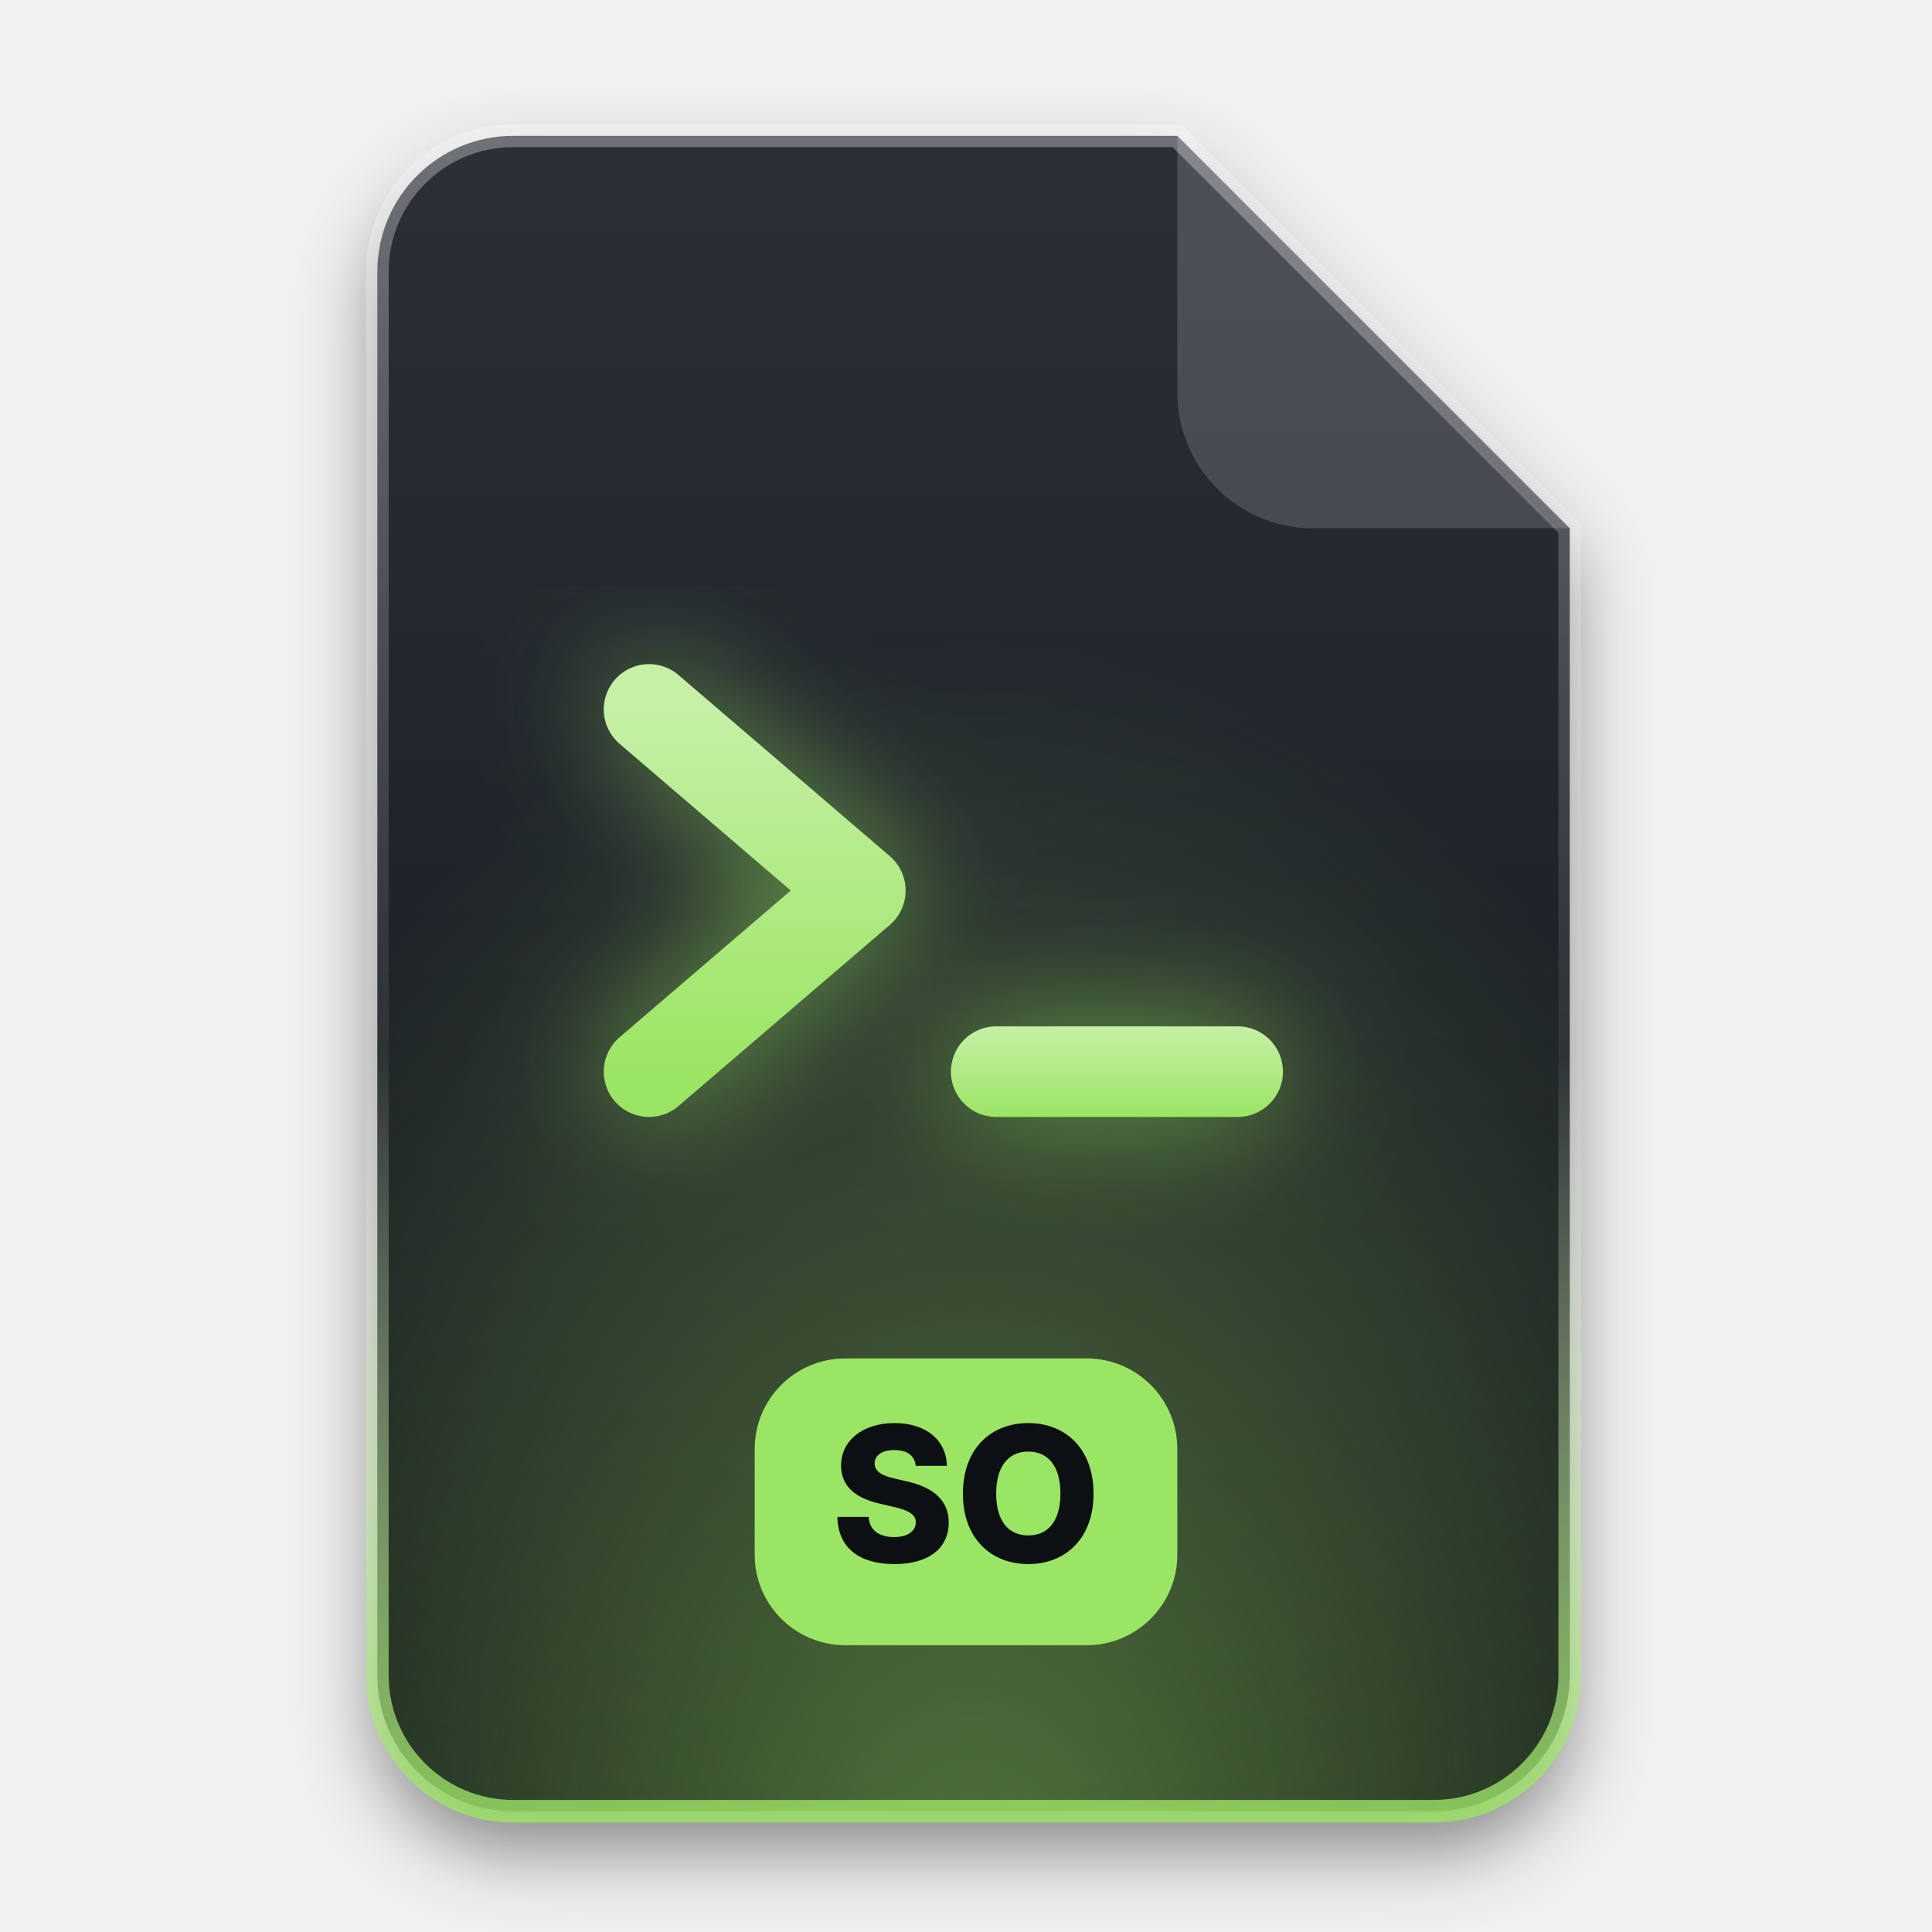
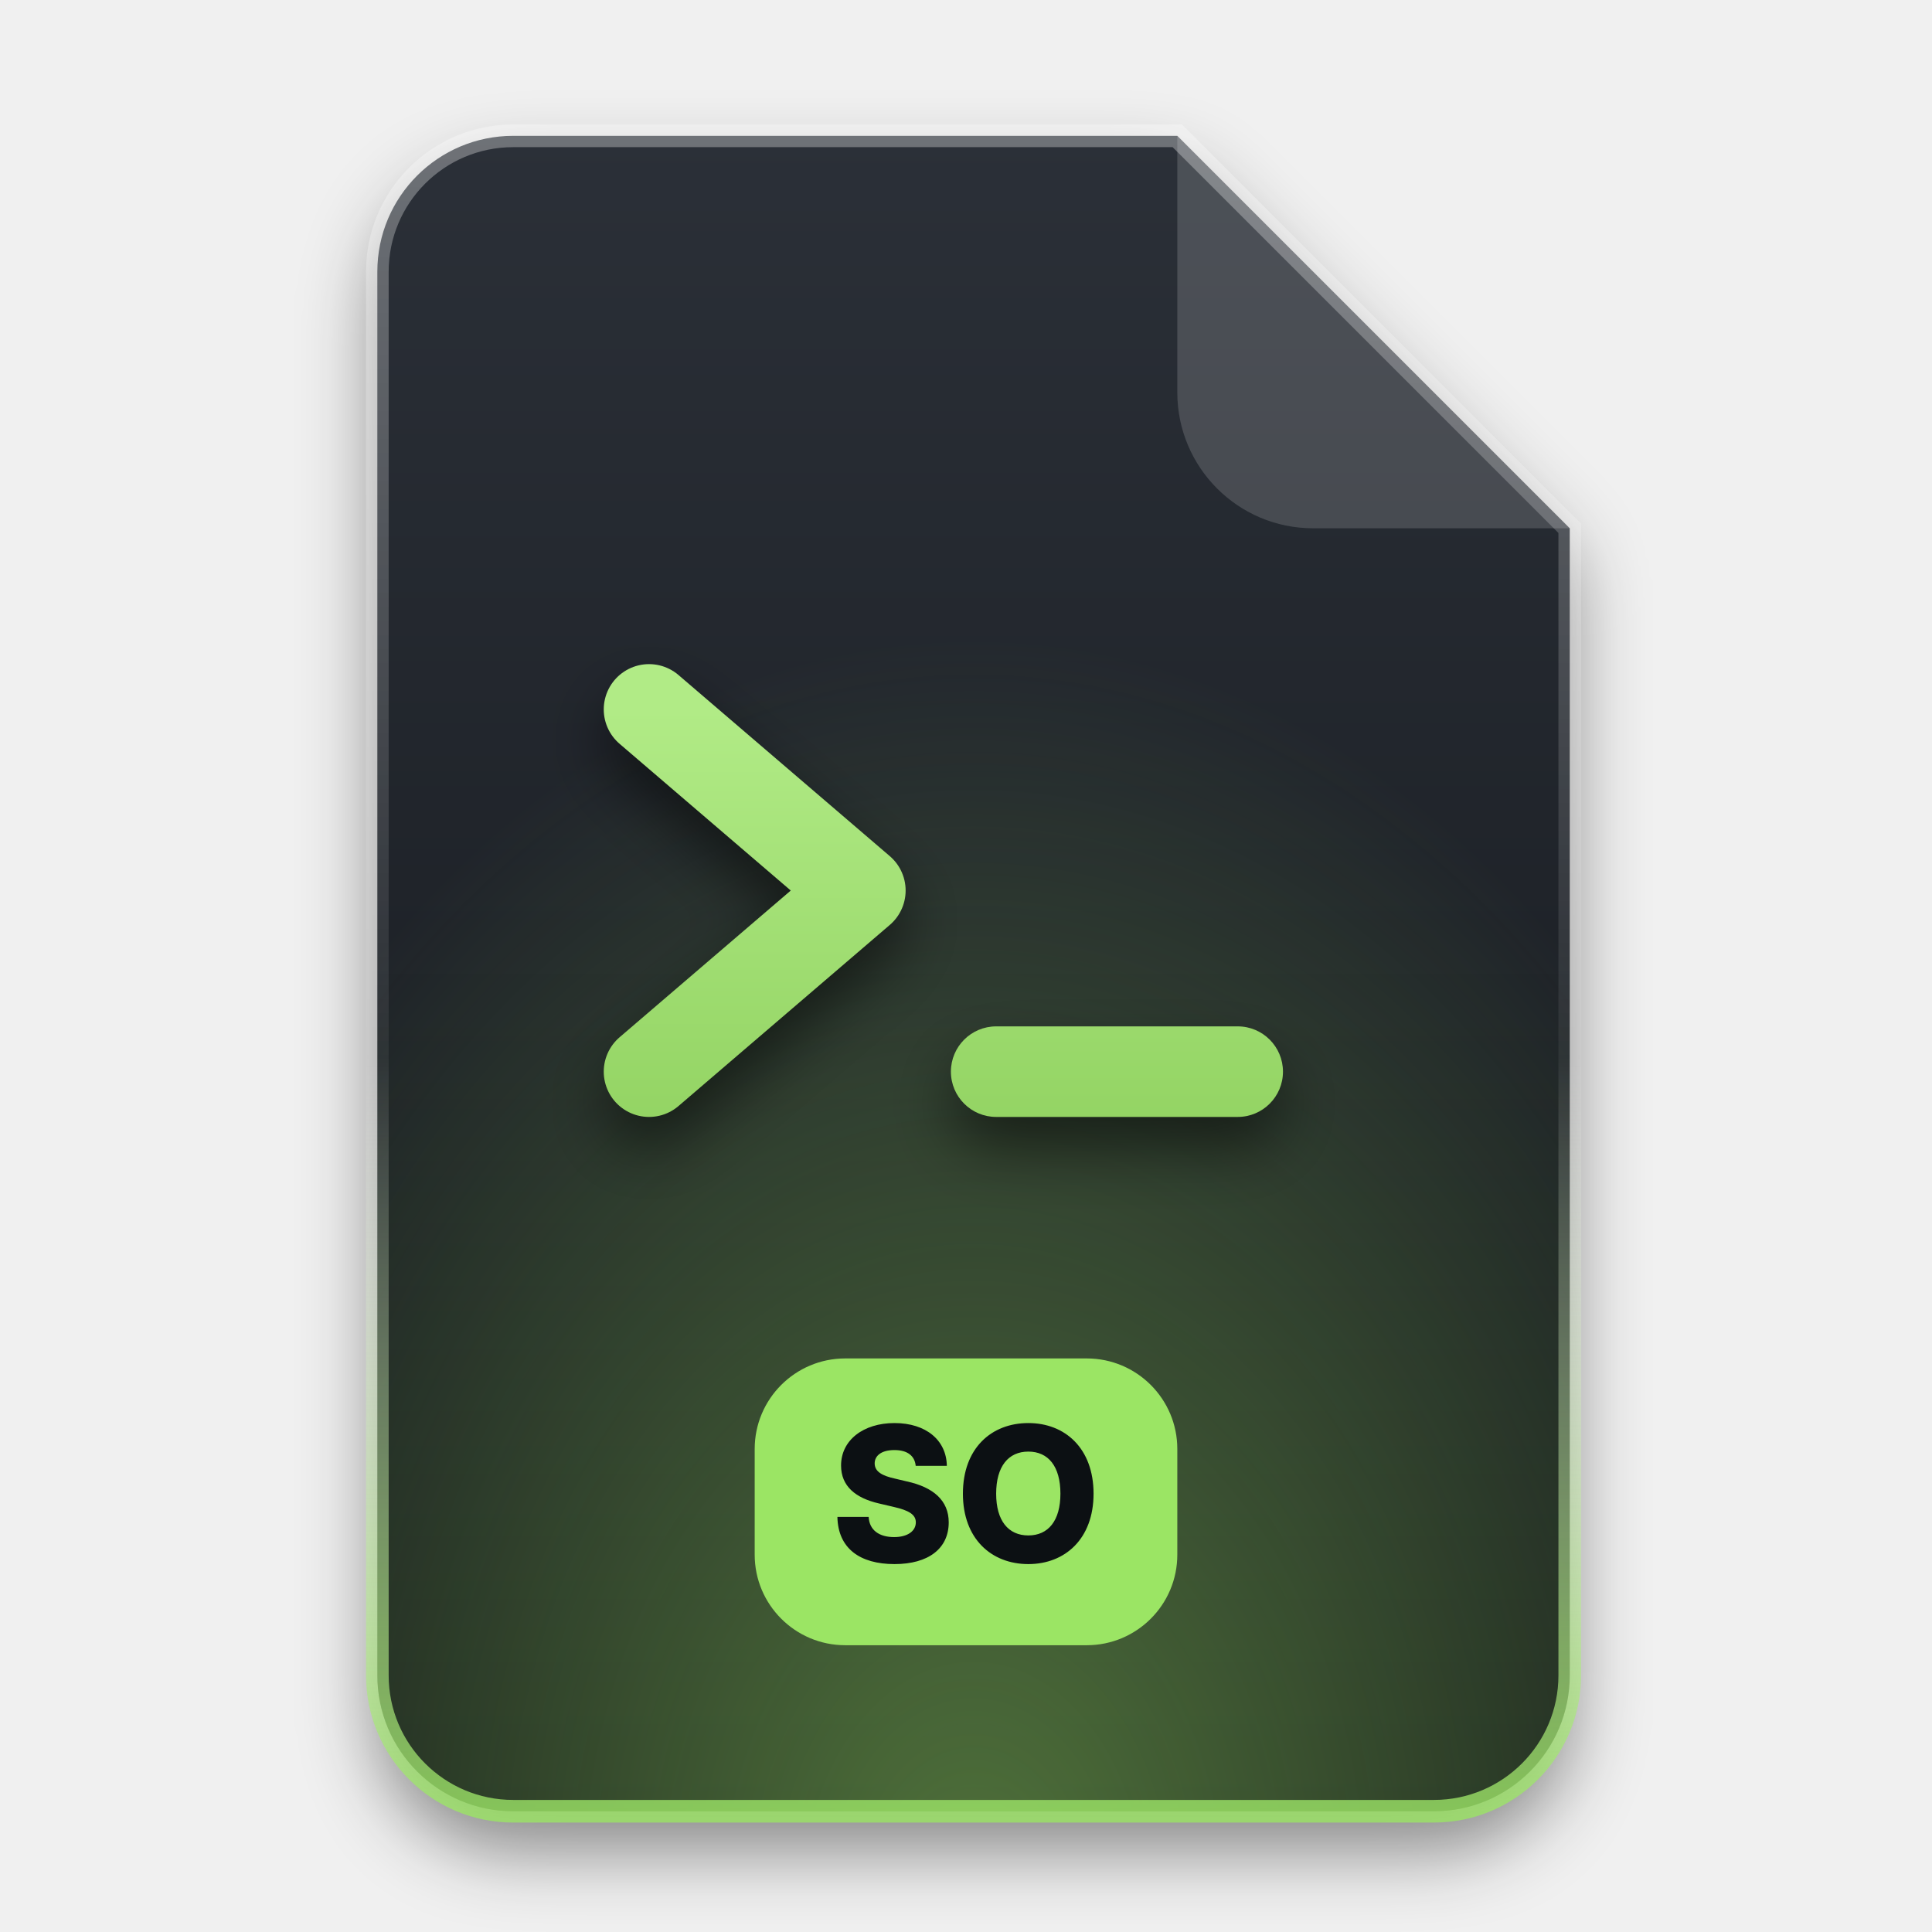
<svg xmlns="http://www.w3.org/2000/svg" viewBox="0 0 256 256" width="256" height="256">
  <defs>
+     <linearGradient id="solid" gradientUnits="userSpaceOnUse" x1="0" y1="100" x2="0" y2="200">
+       <stop offset="0" stop-color="#B1EB86" />
+       <stop offset="1" stop-color="#7BC147" />
+     </linearGradient>
+     <filter id="under" x="-30%" y="-30%" width="160%" height="170%">
+       <feGaussianBlur stdDeviation="4" />
+       <feOffset dy="4" />
+     </filter>
    <linearGradient id="smoke" x1="0" y1="0" x2="0" y2="1">
      <stop offset="0" stop-color="#2B3038" />
      <stop offset="1" stop-color="#121519" />
    </linearGradient>
    <linearGradient id="rim" x1="0" y1="0" x2="0" y2="1">
      <stop offset="0" stop-color="#fff" stop-opacity=".32" />
      <stop offset=".55" stop-color="#fff" stop-opacity=".06" />
      <stop offset="1" stop-color="#9BE564" stop-opacity=".8" />
    </linearGradient>
    <radialGradient id="glow" cx=".5" cy="1.05" r=".75">
      <stop offset="0" stop-color="#9BE564" stop-opacity=".45" />
      <stop offset="1" stop-color="#9BE564" stop-opacity="0" />
    </radialGradient>
    <linearGradient id="ink" x1="0" y1="0" x2="0" y2="1">
      <stop offset="0" stop-color="#C5F0A5" />
      <stop offset="1" stop-color="#9BE564" />
    </linearGradient>
    <filter id="halo" x="-30%" y="-30%" width="160%" height="160%">
      <feGaussianBlur stdDeviation="8" />
    </filter>
    <filter id="drop" x="-20%" y="-20%" width="140%" height="150%">
      <feGaussianBlur stdDeviation="5" />
      <feOffset dy="5" />
    </filter>
  </defs>
  <path d="M68 18h88l52 52v152a18 18 0 0 1-18 18H68a18 18 0 0 1-18-18V36a18 18 0 0 1 18-18z" fill="#000" opacity=".45" filter="url(#drop)" />
  <path d="M68 18h88l52 52v152a18 18 0 0 1-18 18H68a18 18 0 0 1-18-18V36a18 18 0 0 1 18-18z" fill="url(#smoke)" />
  <path d="M68 18h88l52 52v152a18 18 0 0 1-18 18H68a18 18 0 0 1-18-18V36a18 18 0 0 1 18-18z" fill="url(#glow)" />
  <path d="M156 18v34a18 18 0 0 0 18 18h34z" fill="#fff" opacity=".16" />
  <g transform="translate(0 -6)">
-     <g filter="url(#halo)" opacity=".55">
-       <path fill="none" stroke="#9BE564" stroke-width="12" stroke-linecap="round" stroke-linejoin="round" d="M86 100l28 24-28 24" />
-       <rect fill="#9BE564" x="126" y="142" width="44" height="12" rx="6" />
+     <g opacity=".5" filter="url(#under)">
+       <path fill="none" stroke="#000" stroke-width="12" stroke-linecap="round" stroke-linejoin="round" d="M86 100l28 24-28 24" />
+       <rect fill="#000" x="126" y="142" width="44" height="12" rx="6" />
    </g>
-     <path fill="none" stroke="url(#ink)" stroke-width="12" stroke-linecap="round" stroke-linejoin="round" d="M86 100l28 24-28 24" />
-     <rect fill="url(#ink)" x="126" y="142" width="44" height="12" rx="6" />
+     <path fill="none" stroke="url(#solid)" stroke-width="12" stroke-linecap="round" stroke-linejoin="round" d="M86 100l28 24-28 24" />
+     <rect fill="url(#solid)" x="126" y="142" width="44" height="12" rx="6" />
  </g>
  <rect x="100" y="180" width="56" height="38" rx="12" fill="#9BE564" />
  <text x="128" y="207" text-anchor="middle" font-family="Inter, Inter Variable, sans-serif" font-weight="800" font-size="25" fill="#0C1013">SO</text>
  <path d="M68 18h88l52 52v152a18 18 0 0 1-18 18H68a18 18 0 0 1-18-18V36a18 18 0 0 1 18-18z" fill="none" stroke="url(#rim)" stroke-width="3" />
</svg>
